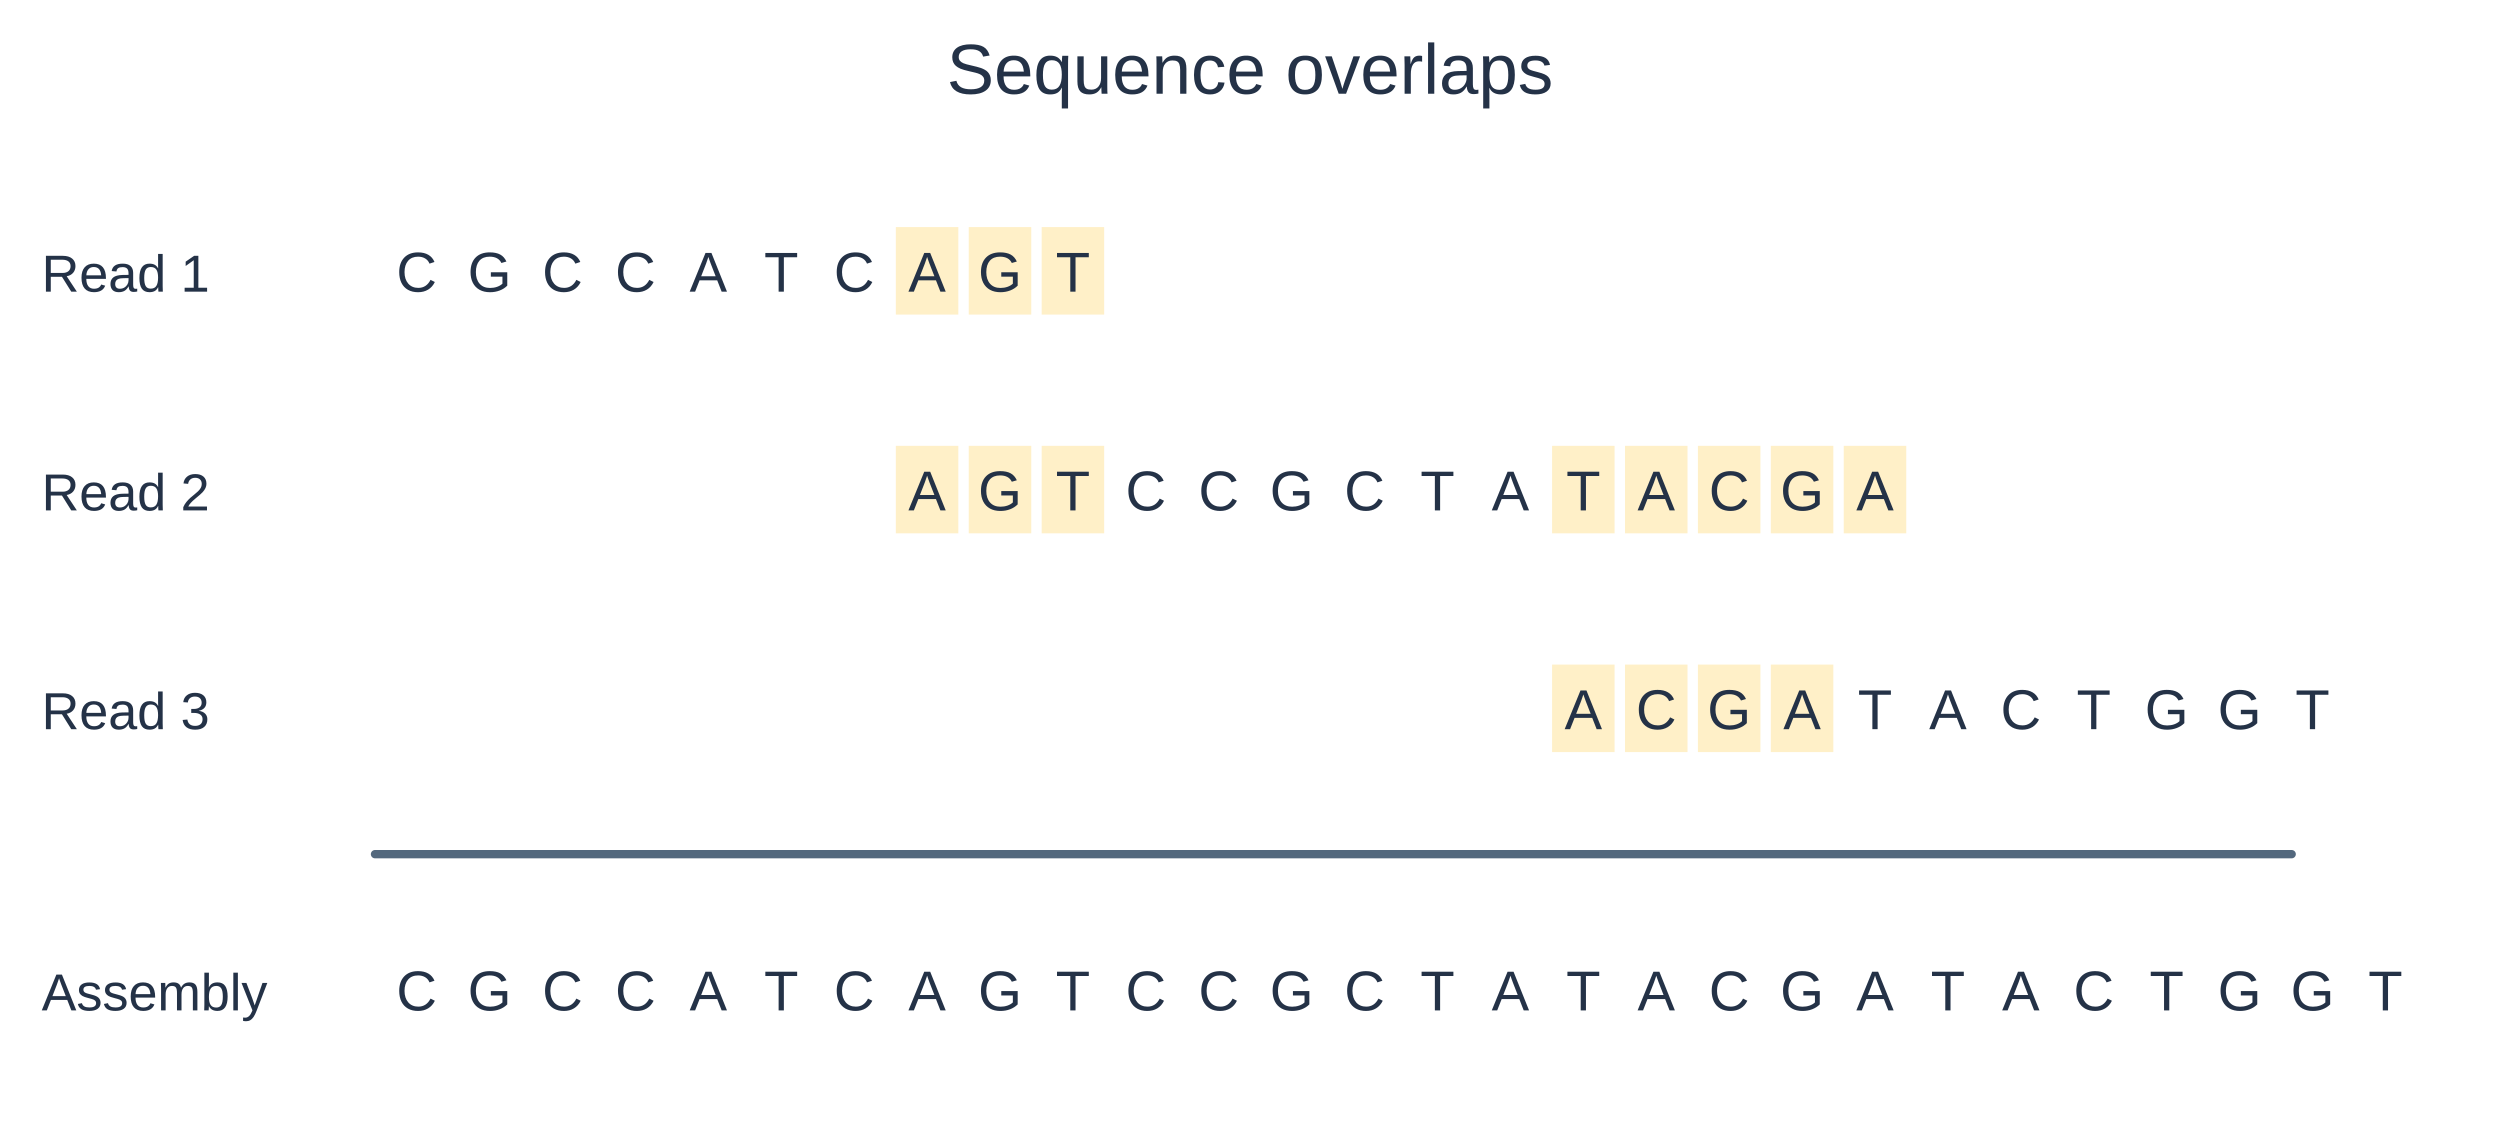
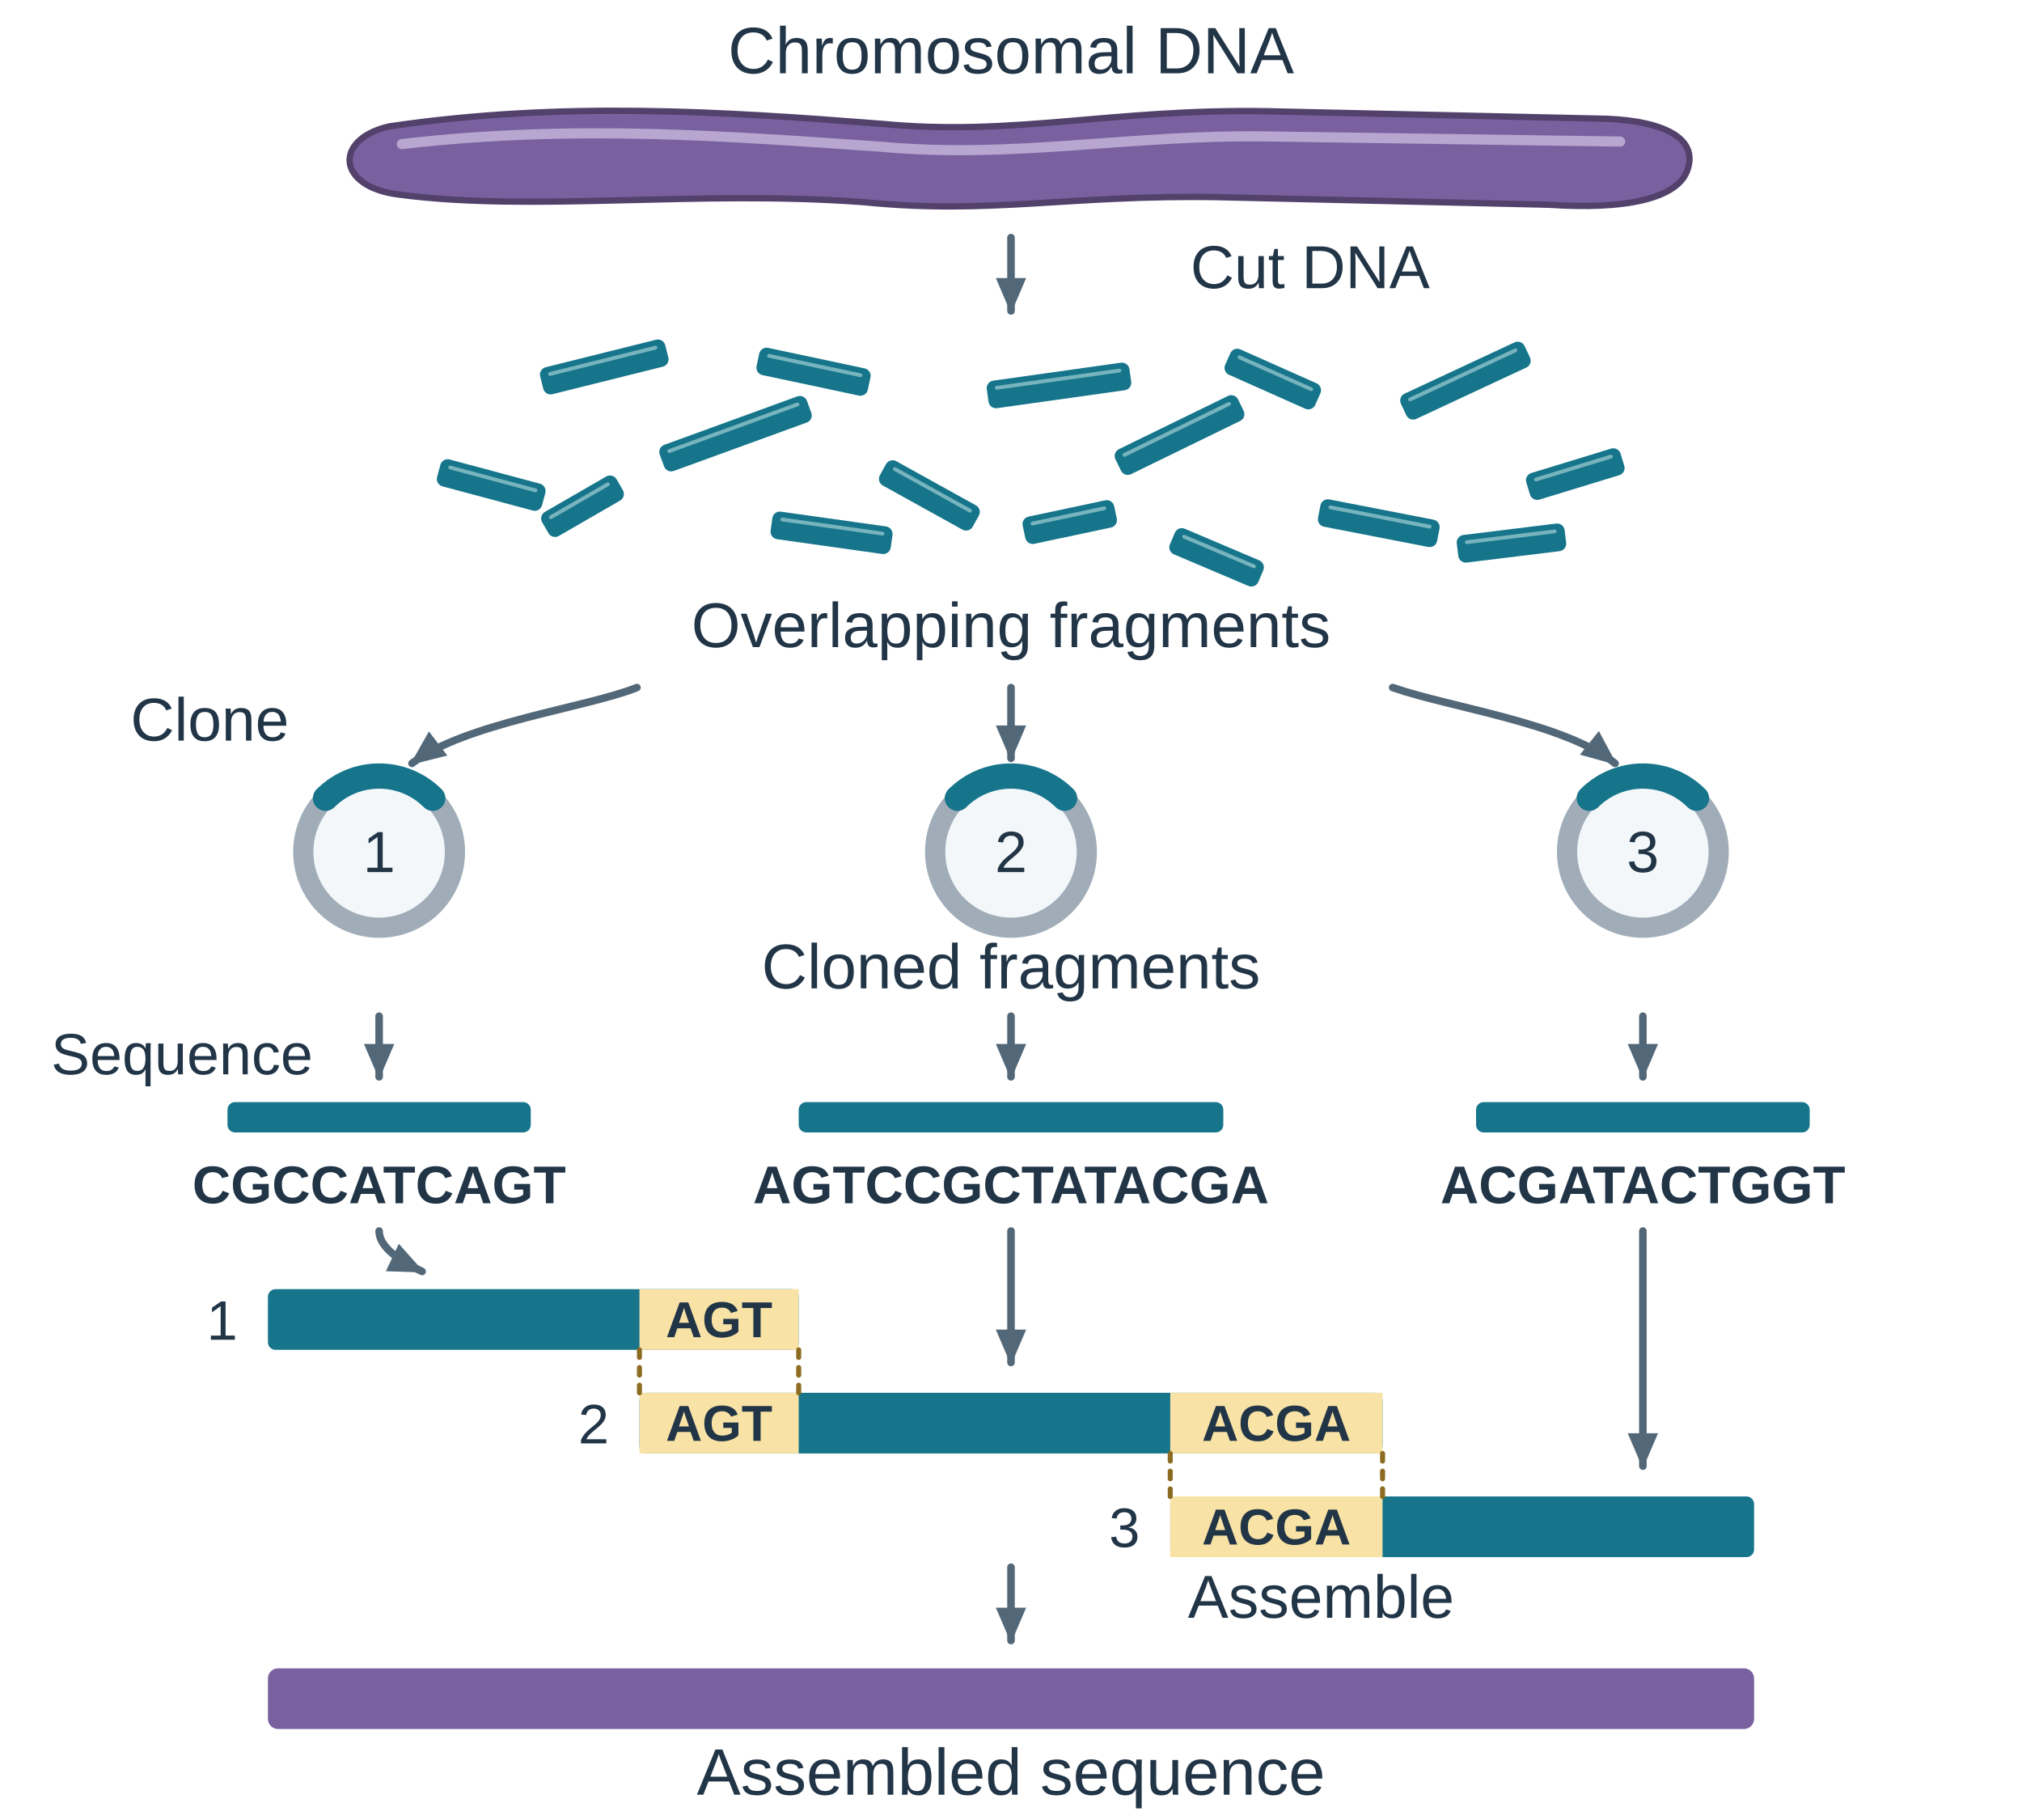
- <svg xmlns="http://www.w3.org/2000/svg" width="1200" height="550" viewBox="0 0 1200 550" role="img" aria-labelledby="title desc">
-   <g id="shotgun_assembly">
-     <g id="aligned-reads">
-       <text x="600" y="45" font-family="Arial" font-size="34" text-anchor="middle" fill="#243247">Sequence overlaps</text>
-       <text x="20" y="140" font-family="Arial" font-size="25" text-anchor="start" fill="#243247">Read 1</text>
-       <text x="200" y="140" font-family="Arial" font-size="27" text-anchor="middle" fill="#243247">C</text>
-       <text x="235" y="140" font-family="Arial" font-size="27" text-anchor="middle" fill="#243247">G</text>
-       <text x="270" y="140" font-family="Arial" font-size="27" text-anchor="middle" fill="#243247">C</text>
-       <text x="305" y="140" font-family="Arial" font-size="27" text-anchor="middle" fill="#243247">C</text>
-       <text x="340" y="140" font-family="Arial" font-size="27" text-anchor="middle" fill="#243247">A</text>
-       <text x="375" y="140" font-family="Arial" font-size="27" text-anchor="middle" fill="#243247">T</text>
-       <text x="410" y="140" font-family="Arial" font-size="27" text-anchor="middle" fill="#243247">C</text>
-       <rect x="430" y="109" width="30" height="42" fill="#FFF0C8" />
-       <text x="445" y="140" font-family="Arial" font-size="27" text-anchor="middle" fill="#243247">A</text>
-       <rect x="465" y="109" width="30" height="42" fill="#FFF0C8" />
-       <text x="480" y="140" font-family="Arial" font-size="27" text-anchor="middle" fill="#243247">G</text>
-       <rect x="500" y="109" width="30" height="42" fill="#FFF0C8" />
-       <text x="515" y="140" font-family="Arial" font-size="27" text-anchor="middle" fill="#243247">T</text>
-       <text x="20" y="245" font-family="Arial" font-size="25" text-anchor="start" fill="#243247">Read 2</text>
-       <rect x="430" y="214" width="30" height="42" fill="#FFF0C8" />
-       <text x="445" y="245" font-family="Arial" font-size="27" text-anchor="middle" fill="#243247">A</text>
-       <rect x="465" y="214" width="30" height="42" fill="#FFF0C8" />
-       <text x="480" y="245" font-family="Arial" font-size="27" text-anchor="middle" fill="#243247">G</text>
-       <rect x="500" y="214" width="30" height="42" fill="#FFF0C8" />
-       <text x="515" y="245" font-family="Arial" font-size="27" text-anchor="middle" fill="#243247">T</text>
-       <text x="550" y="245" font-family="Arial" font-size="27" text-anchor="middle" fill="#243247">C</text>
-       <text x="585" y="245" font-family="Arial" font-size="27" text-anchor="middle" fill="#243247">C</text>
-       <text x="620" y="245" font-family="Arial" font-size="27" text-anchor="middle" fill="#243247">G</text>
-       <text x="655" y="245" font-family="Arial" font-size="27" text-anchor="middle" fill="#243247">C</text>
-       <text x="690" y="245" font-family="Arial" font-size="27" text-anchor="middle" fill="#243247">T</text>
-       <text x="725" y="245" font-family="Arial" font-size="27" text-anchor="middle" fill="#243247">A</text>
-       <rect x="745" y="214" width="30" height="42" fill="#FFF0C8" />
-       <text x="760" y="245" font-family="Arial" font-size="27" text-anchor="middle" fill="#243247">T</text>
-       <rect x="780" y="214" width="30" height="42" fill="#FFF0C8" />
-       <text x="795" y="245" font-family="Arial" font-size="27" text-anchor="middle" fill="#243247">A</text>
-       <rect x="815" y="214" width="30" height="42" fill="#FFF0C8" />
-       <text x="830" y="245" font-family="Arial" font-size="27" text-anchor="middle" fill="#243247">C</text>
-       <rect x="850" y="214" width="30" height="42" fill="#FFF0C8" />
-       <text x="865" y="245" font-family="Arial" font-size="27" text-anchor="middle" fill="#243247">G</text>
-       <rect x="885" y="214" width="30" height="42" fill="#FFF0C8" />
-       <text x="900" y="245" font-family="Arial" font-size="27" text-anchor="middle" fill="#243247">A</text>
-       <text x="20" y="350" font-family="Arial" font-size="25" text-anchor="start" fill="#243247">Read 3</text>
-       <rect x="745" y="319" width="30" height="42" fill="#FFF0C8" />
-       <text x="760" y="350" font-family="Arial" font-size="27" text-anchor="middle" fill="#243247">A</text>
-       <rect x="780" y="319" width="30" height="42" fill="#FFF0C8" />
-       <text x="795" y="350" font-family="Arial" font-size="27" text-anchor="middle" fill="#243247">C</text>
-       <rect x="815" y="319" width="30" height="42" fill="#FFF0C8" />
-       <text x="830" y="350" font-family="Arial" font-size="27" text-anchor="middle" fill="#243247">G</text>
-       <rect x="850" y="319" width="30" height="42" fill="#FFF0C8" />
-       <text x="865" y="350" font-family="Arial" font-size="27" text-anchor="middle" fill="#243247">A</text>
-       <text x="900" y="350" font-family="Arial" font-size="27" text-anchor="middle" fill="#243247">T</text>
-       <text x="935" y="350" font-family="Arial" font-size="27" text-anchor="middle" fill="#243247">A</text>
-       <text x="970" y="350" font-family="Arial" font-size="27" text-anchor="middle" fill="#243247">C</text>
-       <text x="1005" y="350" font-family="Arial" font-size="27" text-anchor="middle" fill="#243247">T</text>
-       <text x="1040" y="350" font-family="Arial" font-size="27" text-anchor="middle" fill="#243247">G</text>
-       <text x="1075" y="350" font-family="Arial" font-size="27" text-anchor="middle" fill="#243247">G</text>
-       <text x="1110" y="350" font-family="Arial" font-size="27" text-anchor="middle" fill="#243247">T</text>
+ <svg xmlns="http://www.w3.org/2000/svg" width="800" height="720" viewBox="0 0 800 720" role="img" aria-labelledby="title desc">
+   <defs>
+     <marker id="arrowhead" markerWidth="14" markerHeight="12" refX="13" refY="6" orient="auto" markerUnits="userSpaceOnUse">
+       <path d="M0 0 L14 6 L0 12Z" fill="#526879" />
+     </marker>
+   </defs>
+   <g id="chromosomal-dna">
+     <text x="400" y="29" font-family="Arial, sans-serif" font-size="26" text-anchor="middle" fill="#213547">Chromosomal DNA</text>
+     <path d="M154 50 C222 40 285 44 349 49 C401 54 440 43 501 44 L636 47 C659 48 671 55 668 66 C665 79 642 83 613 81 L482 78 C423 77 392 85 342 80 C276 75 211 84 158 77 C133 74 132 55 154 50Z" fill="#79619F" stroke="#51416B" stroke-width="2.5" />
+     <path d="M159 57 C228 49 289 54 348 58 C402 63 447 53 503 54 L641 56" fill="none" stroke="#B7A7D0" stroke-width="4" stroke-linecap="round" stroke-linejoin="round" />
+   </g>
+   <g id="fragmentation">
+     <path d="M400 94 V123" fill="none" stroke="#526879" stroke-width="3" stroke-linecap="round" stroke-linejoin="round" marker-end="url(#arrowhead)" />
+     <text x="471" y="114" font-family="Arial, sans-serif" font-size="24" text-anchor="start" fill="#213547">Cut DNA</text>
+     <g id="fragment-1" transform="translate(213 146) rotate(-14)">
+       <rect x="0" y="0" width="51" height="11" fill="#16758B" rx="3" />
+       <path d="M4 3 H47" fill="none" stroke="#78B4BE" stroke-width="1.5" stroke-linecap="round" stroke-linejoin="round" />
    </g>
-     <path d="M180 410 L1100 410" fill="none" stroke="#53687D" stroke-width="4" stroke-linecap="round" />
-     <text x="20" y="485" font-family="Arial" font-size="25" text-anchor="start" fill="#243247">Assembly</text>
-     <text x="200" y="485" font-family="Arial" font-size="27" text-anchor="middle" fill="#243247">C</text>
-     <text x="235" y="485" font-family="Arial" font-size="27" text-anchor="middle" fill="#243247">G</text>
-     <text x="270" y="485" font-family="Arial" font-size="27" text-anchor="middle" fill="#243247">C</text>
-     <text x="305" y="485" font-family="Arial" font-size="27" text-anchor="middle" fill="#243247">C</text>
-     <text x="340" y="485" font-family="Arial" font-size="27" text-anchor="middle" fill="#243247">A</text>
-     <text x="375" y="485" font-family="Arial" font-size="27" text-anchor="middle" fill="#243247">T</text>
-     <text x="410" y="485" font-family="Arial" font-size="27" text-anchor="middle" fill="#243247">C</text>
-     <text x="445" y="485" font-family="Arial" font-size="27" text-anchor="middle" fill="#243247">A</text>
-     <text x="480" y="485" font-family="Arial" font-size="27" text-anchor="middle" fill="#243247">G</text>
-     <text x="515" y="485" font-family="Arial" font-size="27" text-anchor="middle" fill="#243247">T</text>
-     <text x="550" y="485" font-family="Arial" font-size="27" text-anchor="middle" fill="#243247">C</text>
-     <text x="585" y="485" font-family="Arial" font-size="27" text-anchor="middle" fill="#243247">C</text>
-     <text x="620" y="485" font-family="Arial" font-size="27" text-anchor="middle" fill="#243247">G</text>
-     <text x="655" y="485" font-family="Arial" font-size="27" text-anchor="middle" fill="#243247">C</text>
-     <text x="690" y="485" font-family="Arial" font-size="27" text-anchor="middle" fill="#243247">T</text>
-     <text x="725" y="485" font-family="Arial" font-size="27" text-anchor="middle" fill="#243247">A</text>
-     <text x="760" y="485" font-family="Arial" font-size="27" text-anchor="middle" fill="#243247">T</text>
-     <text x="795" y="485" font-family="Arial" font-size="27" text-anchor="middle" fill="#243247">A</text>
-     <text x="830" y="485" font-family="Arial" font-size="27" text-anchor="middle" fill="#243247">C</text>
-     <text x="865" y="485" font-family="Arial" font-size="27" text-anchor="middle" fill="#243247">G</text>
-     <text x="900" y="485" font-family="Arial" font-size="27" text-anchor="middle" fill="#243247">A</text>
-     <text x="935" y="485" font-family="Arial" font-size="27" text-anchor="middle" fill="#243247">T</text>
-     <text x="970" y="485" font-family="Arial" font-size="27" text-anchor="middle" fill="#243247">A</text>
-     <text x="1005" y="485" font-family="Arial" font-size="27" text-anchor="middle" fill="#243247">C</text>
-     <text x="1040" y="485" font-family="Arial" font-size="27" text-anchor="middle" fill="#243247">T</text>
-     <text x="1075" y="485" font-family="Arial" font-size="27" text-anchor="middle" fill="#243247">G</text>
-     <text x="1110" y="485" font-family="Arial" font-size="27" text-anchor="middle" fill="#243247">G</text>
-     <text x="1145" y="485" font-family="Arial" font-size="27" text-anchor="middle" fill="#243247">T</text>
+     <g id="fragment-2" transform="translate(301 137) rotate(12)">
+       <rect x="0" y="0" width="45" height="11" fill="#16758B" rx="3" />
+       <path d="M4 3 H41" fill="none" stroke="#78B4BE" stroke-width="1.5" stroke-linecap="round" stroke-linejoin="round" />
+     </g>
+     <g id="fragment-3" transform="translate(390 151) rotate(-8)">
+       <rect x="0" y="0" width="57" height="11" fill="#16758B" rx="3" />
+       <path d="M4 3 H53" fill="none" stroke="#78B4BE" stroke-width="1.5" stroke-linecap="round" stroke-linejoin="round" />
+     </g>
+     <g id="fragment-4" transform="translate(488 137) rotate(24)">
+       <rect x="0" y="0" width="39" height="11" fill="#16758B" rx="3" />
+       <path d="M4 3 H35" fill="none" stroke="#78B4BE" stroke-width="1.5" stroke-linecap="round" stroke-linejoin="round" />
+     </g>
+     <g id="fragment-5" transform="translate(553 157) rotate(-25)">
+       <rect x="0" y="0" width="54" height="11" fill="#16758B" rx="3" />
+       <path d="M4 3 H50" fill="none" stroke="#78B4BE" stroke-width="1.5" stroke-linecap="round" stroke-linejoin="round" />
+     </g>
+     <g id="fragment-6" transform="translate(175 181) rotate(15)">
+       <rect x="0" y="0" width="43" height="11" fill="#16758B" rx="3" />
+       <path d="M4 3 H39" fill="none" stroke="#78B4BE" stroke-width="1.5" stroke-linecap="round" stroke-linejoin="round" />
+     </g>
+     <g id="fragment-7" transform="translate(260 177) rotate(-20)">
+       <rect x="0" y="0" width="62" height="11" fill="#16758B" rx="3" />
+       <path d="M4 3 H58" fill="none" stroke="#78B4BE" stroke-width="1.5" stroke-linecap="round" stroke-linejoin="round" />
+     </g>
+     <g id="fragment-8" transform="translate(352 181) rotate(29)">
+       <rect x="0" y="0" width="42" height="11" fill="#16758B" rx="3" />
+       <path d="M4 3 H38" fill="none" stroke="#78B4BE" stroke-width="1.5" stroke-linecap="round" stroke-linejoin="round" />
+     </g>
+     <g id="fragment-9" transform="translate(440 179) rotate(-26)">
+       <rect x="0" y="0" width="54" height="11" fill="#16758B" rx="3" />
+       <path d="M4 3 H50" fill="none" stroke="#78B4BE" stroke-width="1.5" stroke-linecap="round" stroke-linejoin="round" />
+     </g>
+     <g id="fragment-10" transform="translate(523 197) rotate(11)">
+       <rect x="0" y="0" width="48" height="11" fill="#16758B" rx="3" />
+       <path d="M4 3 H44" fill="none" stroke="#78B4BE" stroke-width="1.5" stroke-linecap="round" stroke-linejoin="round" />
+     </g>
+     <g id="fragment-11" transform="translate(603 188) rotate(-17)">
+       <rect x="0" y="0" width="39" height="11" fill="#16758B" rx="3" />
+       <path d="M4 3 H35" fill="none" stroke="#78B4BE" stroke-width="1.5" stroke-linecap="round" stroke-linejoin="round" />
+     </g>
+     <g id="fragment-12" transform="translate(213 204) rotate(-30)">
+       <rect x="0" y="0" width="34" height="11" fill="#16758B" rx="3" />
+       <path d="M4 3 H30" fill="none" stroke="#78B4BE" stroke-width="1.5" stroke-linecap="round" stroke-linejoin="round" />
+     </g>
+     <g id="fragment-13" transform="translate(306 202) rotate(8)">
+       <rect x="0" y="0" width="48" height="11" fill="#16758B" rx="3" />
+       <path d="M4 3 H44" fill="none" stroke="#78B4BE" stroke-width="1.5" stroke-linecap="round" stroke-linejoin="round" />
+     </g>
+     <g id="fragment-14" transform="translate(404 205) rotate(-12)">
+       <rect x="0" y="0" width="37" height="11" fill="#16758B" rx="3" />
+       <path d="M4 3 H33" fill="none" stroke="#78B4BE" stroke-width="1.5" stroke-linecap="round" stroke-linejoin="round" />
+     </g>
+     <g id="fragment-15" transform="translate(466 208) rotate(23)">
+       <rect x="0" y="0" width="38" height="11" fill="#16758B" rx="3" />
+       <path d="M4 3 H34" fill="none" stroke="#78B4BE" stroke-width="1.5" stroke-linecap="round" stroke-linejoin="round" />
+     </g>
+     <g id="fragment-16" transform="translate(576 212) rotate(-7)">
+       <rect x="0" y="0" width="43" height="11" fill="#16758B" rx="3" />
+       <path d="M4 3 H39" fill="none" stroke="#78B4BE" stroke-width="1.5" stroke-linecap="round" stroke-linejoin="round" />
+     </g>
+     <text x="400" y="256" font-family="Arial, sans-serif" font-size="25" text-anchor="middle" fill="#213547">Overlapping fragments</text>
+   </g>
+   <g id="cloning">
+     <text x="83" y="293" font-family="Arial, sans-serif" font-size="24" text-anchor="middle" fill="#213547">Clone</text>
+     <path d="M252 272 C232 280 184 286 163 302" fill="none" stroke="#526879" stroke-width="3" stroke-linecap="round" stroke-linejoin="round" marker-end="url(#arrowhead)" />
+     <path d="M400 272 V300" fill="none" stroke="#526879" stroke-width="3" stroke-linecap="round" stroke-linejoin="round" marker-end="url(#arrowhead)" />
+     <path d="M551 272 C574 280 619 286 639 302" fill="none" stroke="#526879" stroke-width="3" stroke-linecap="round" stroke-linejoin="round" marker-end="url(#arrowhead)" />
+     <g id="clone-1">
+       <circle cx="150" cy="337" r="30" fill="#F4F7F9" stroke="#A0ADB8" stroke-width="8" />
+       <path d="M128.79 315.79 A30 30 0 0 1 171.21 315.79" fill="none" stroke="#16758B" stroke-width="10" stroke-linecap="round" stroke-linejoin="round" />
+       <text x="150" y="345" font-family="Arial, sans-serif" font-size="23" text-anchor="middle" fill="#213547">1</text>
+     </g>
+     <g id="clone-2">
+       <circle cx="400" cy="337" r="30" fill="#F4F7F9" stroke="#A0ADB8" stroke-width="8" />
+       <path d="M378.79 315.79 A30 30 0 0 1 421.21 315.79" fill="none" stroke="#16758B" stroke-width="10" stroke-linecap="round" stroke-linejoin="round" />
+       <text x="400" y="345" font-family="Arial, sans-serif" font-size="23" text-anchor="middle" fill="#213547">2</text>
+     </g>
+     <g id="clone-3">
+       <circle cx="650" cy="337" r="30" fill="#F4F7F9" stroke="#A0ADB8" stroke-width="8" />
+       <path d="M628.79 315.79 A30 30 0 0 1 671.21 315.79" fill="none" stroke="#16758B" stroke-width="10" stroke-linecap="round" stroke-linejoin="round" />
+       <text x="650" y="345" font-family="Arial, sans-serif" font-size="23" text-anchor="middle" fill="#213547">3</text>
+     </g>
+     <text x="400" y="391" font-family="Arial, sans-serif" font-size="25" text-anchor="middle" fill="#213547">Cloned fragments</text>
+   </g>
+   <g id="sequencing">
+     <text x="72" y="425" font-family="Arial, sans-serif" font-size="23" text-anchor="middle" fill="#213547">Sequence</text>
+     <path d="M150 402 V426" fill="none" stroke="#526879" stroke-width="3" stroke-linecap="round" stroke-linejoin="round" marker-end="url(#arrowhead)" />
+     <rect x="90.0" y="436" width="120" height="12" fill="#16758B" rx="3" id="sequenced-fragment-1" />
+     <text x="150" y="476" font-family="Arial, sans-serif" font-size="21" text-anchor="middle" fill="#213547" id="read-1" font-weight="bold">CGCCATCAGT</text>
+     <path d="M400 402 V426" fill="none" stroke="#526879" stroke-width="3" stroke-linecap="round" stroke-linejoin="round" marker-end="url(#arrowhead)" />
+     <rect x="316.0" y="436" width="168" height="12" fill="#16758B" rx="3" id="sequenced-fragment-2" />
+     <text x="400" y="476" font-family="Arial, sans-serif" font-size="21" text-anchor="middle" fill="#213547" id="read-2" font-weight="bold">AGTCCGCTATACGA</text>
+     <path d="M650 402 V426" fill="none" stroke="#526879" stroke-width="3" stroke-linecap="round" stroke-linejoin="round" marker-end="url(#arrowhead)" />
+     <rect x="584.0" y="436" width="132" height="12" fill="#16758B" rx="3" id="sequenced-fragment-3" />
+     <text x="650" y="476" font-family="Arial, sans-serif" font-size="21" text-anchor="middle" fill="#213547" id="read-3" font-weight="bold">ACGATACTGGT</text>
+   </g>
+   <g id="overlap-assembly">
+     <path d="M150 487 Q150 495 167 503" fill="none" stroke="#526879" stroke-width="3" stroke-linecap="round" stroke-linejoin="round" marker-end="url(#arrowhead)" />
+     <g id="aligned-read-1" data-offset="0" data-sequence="CGCCATCAGT">
+       <rect x="106" y="510" width="210" height="24" fill="#16758B" rx="3" id="aligned-bar-1" />
+       <text x="94" y="530" font-family="Arial, sans-serif" font-size="22" text-anchor="end" fill="#213547">1</text>
+       <rect x="253" y="510" width="63" height="24" fill="#F8E2A5" />
+       <text x="284.5" y="529" font-family="Arial, sans-serif" font-size="20" text-anchor="middle" fill="#213547" font-weight="bold">AGT</text>
+     </g>
+     <path d="M400 487 V539" fill="none" stroke="#526879" stroke-width="3" stroke-linecap="round" stroke-linejoin="round" marker-end="url(#arrowhead)" />
+     <g id="aligned-read-2" data-offset="7" data-sequence="AGTCCGCTATACGA">
+       <rect x="253" y="551" width="294" height="24" fill="#16758B" rx="3" id="aligned-bar-2" />
+       <text x="241" y="571" font-family="Arial, sans-serif" font-size="22" text-anchor="end" fill="#213547">2</text>
+       <rect x="253" y="551" width="63" height="24" fill="#F8E2A5" />
+       <text x="284.5" y="570" font-family="Arial, sans-serif" font-size="20" text-anchor="middle" fill="#213547" font-weight="bold">AGT</text>
+       <rect x="463" y="551" width="84" height="24" fill="#F8E2A5" />
+       <text x="505.0" y="570" font-family="Arial, sans-serif" font-size="20" text-anchor="middle" fill="#213547" font-weight="bold">ACGA</text>
+     </g>
+     <path d="M650 487 V580" fill="none" stroke="#526879" stroke-width="3" stroke-linecap="round" stroke-linejoin="round" marker-end="url(#arrowhead)" />
+     <g id="aligned-read-3" data-offset="17" data-sequence="ACGATACTGGT">
+       <rect x="463" y="592" width="231" height="24" fill="#16758B" rx="3" id="aligned-bar-3" />
+       <text x="451" y="612" font-family="Arial, sans-serif" font-size="22" text-anchor="end" fill="#213547">3</text>
+       <rect x="463" y="592" width="84" height="24" fill="#F8E2A5" />
+       <text x="505.0" y="611" font-family="Arial, sans-serif" font-size="20" text-anchor="middle" fill="#213547" font-weight="bold">ACGA</text>
+     </g>
+     <path d="M253 534 V551" fill="none" stroke="#8C6C22" stroke-width="2" stroke-linecap="round" stroke-linejoin="round" stroke-dasharray="3 4" />
+     <path d="M316 534 V551" fill="none" stroke="#8C6C22" stroke-width="2" stroke-linecap="round" stroke-linejoin="round" stroke-dasharray="3 4" />
+     <path d="M463 575 V592" fill="none" stroke="#8C6C22" stroke-width="2" stroke-linecap="round" stroke-linejoin="round" stroke-dasharray="3 4" />
+     <path d="M547 575 V592" fill="none" stroke="#8C6C22" stroke-width="2" stroke-linecap="round" stroke-linejoin="round" stroke-dasharray="3 4" />
+     <path d="M400 620 V649" fill="none" stroke="#526879" stroke-width="3" stroke-linecap="round" stroke-linejoin="round" marker-end="url(#arrowhead)" />
+     <text x="470" y="640" font-family="Arial, sans-serif" font-size="24" text-anchor="start" fill="#213547">Assemble</text>
+     <rect x="106" y="660" width="588" height="24" fill="#79619F" rx="4" id="assembled-product" data-length="28" />
+     <text x="400" y="710" font-family="Arial, sans-serif" font-size="26" text-anchor="middle" fill="#213547">Assembled sequence</text>
  </g>
</svg>
